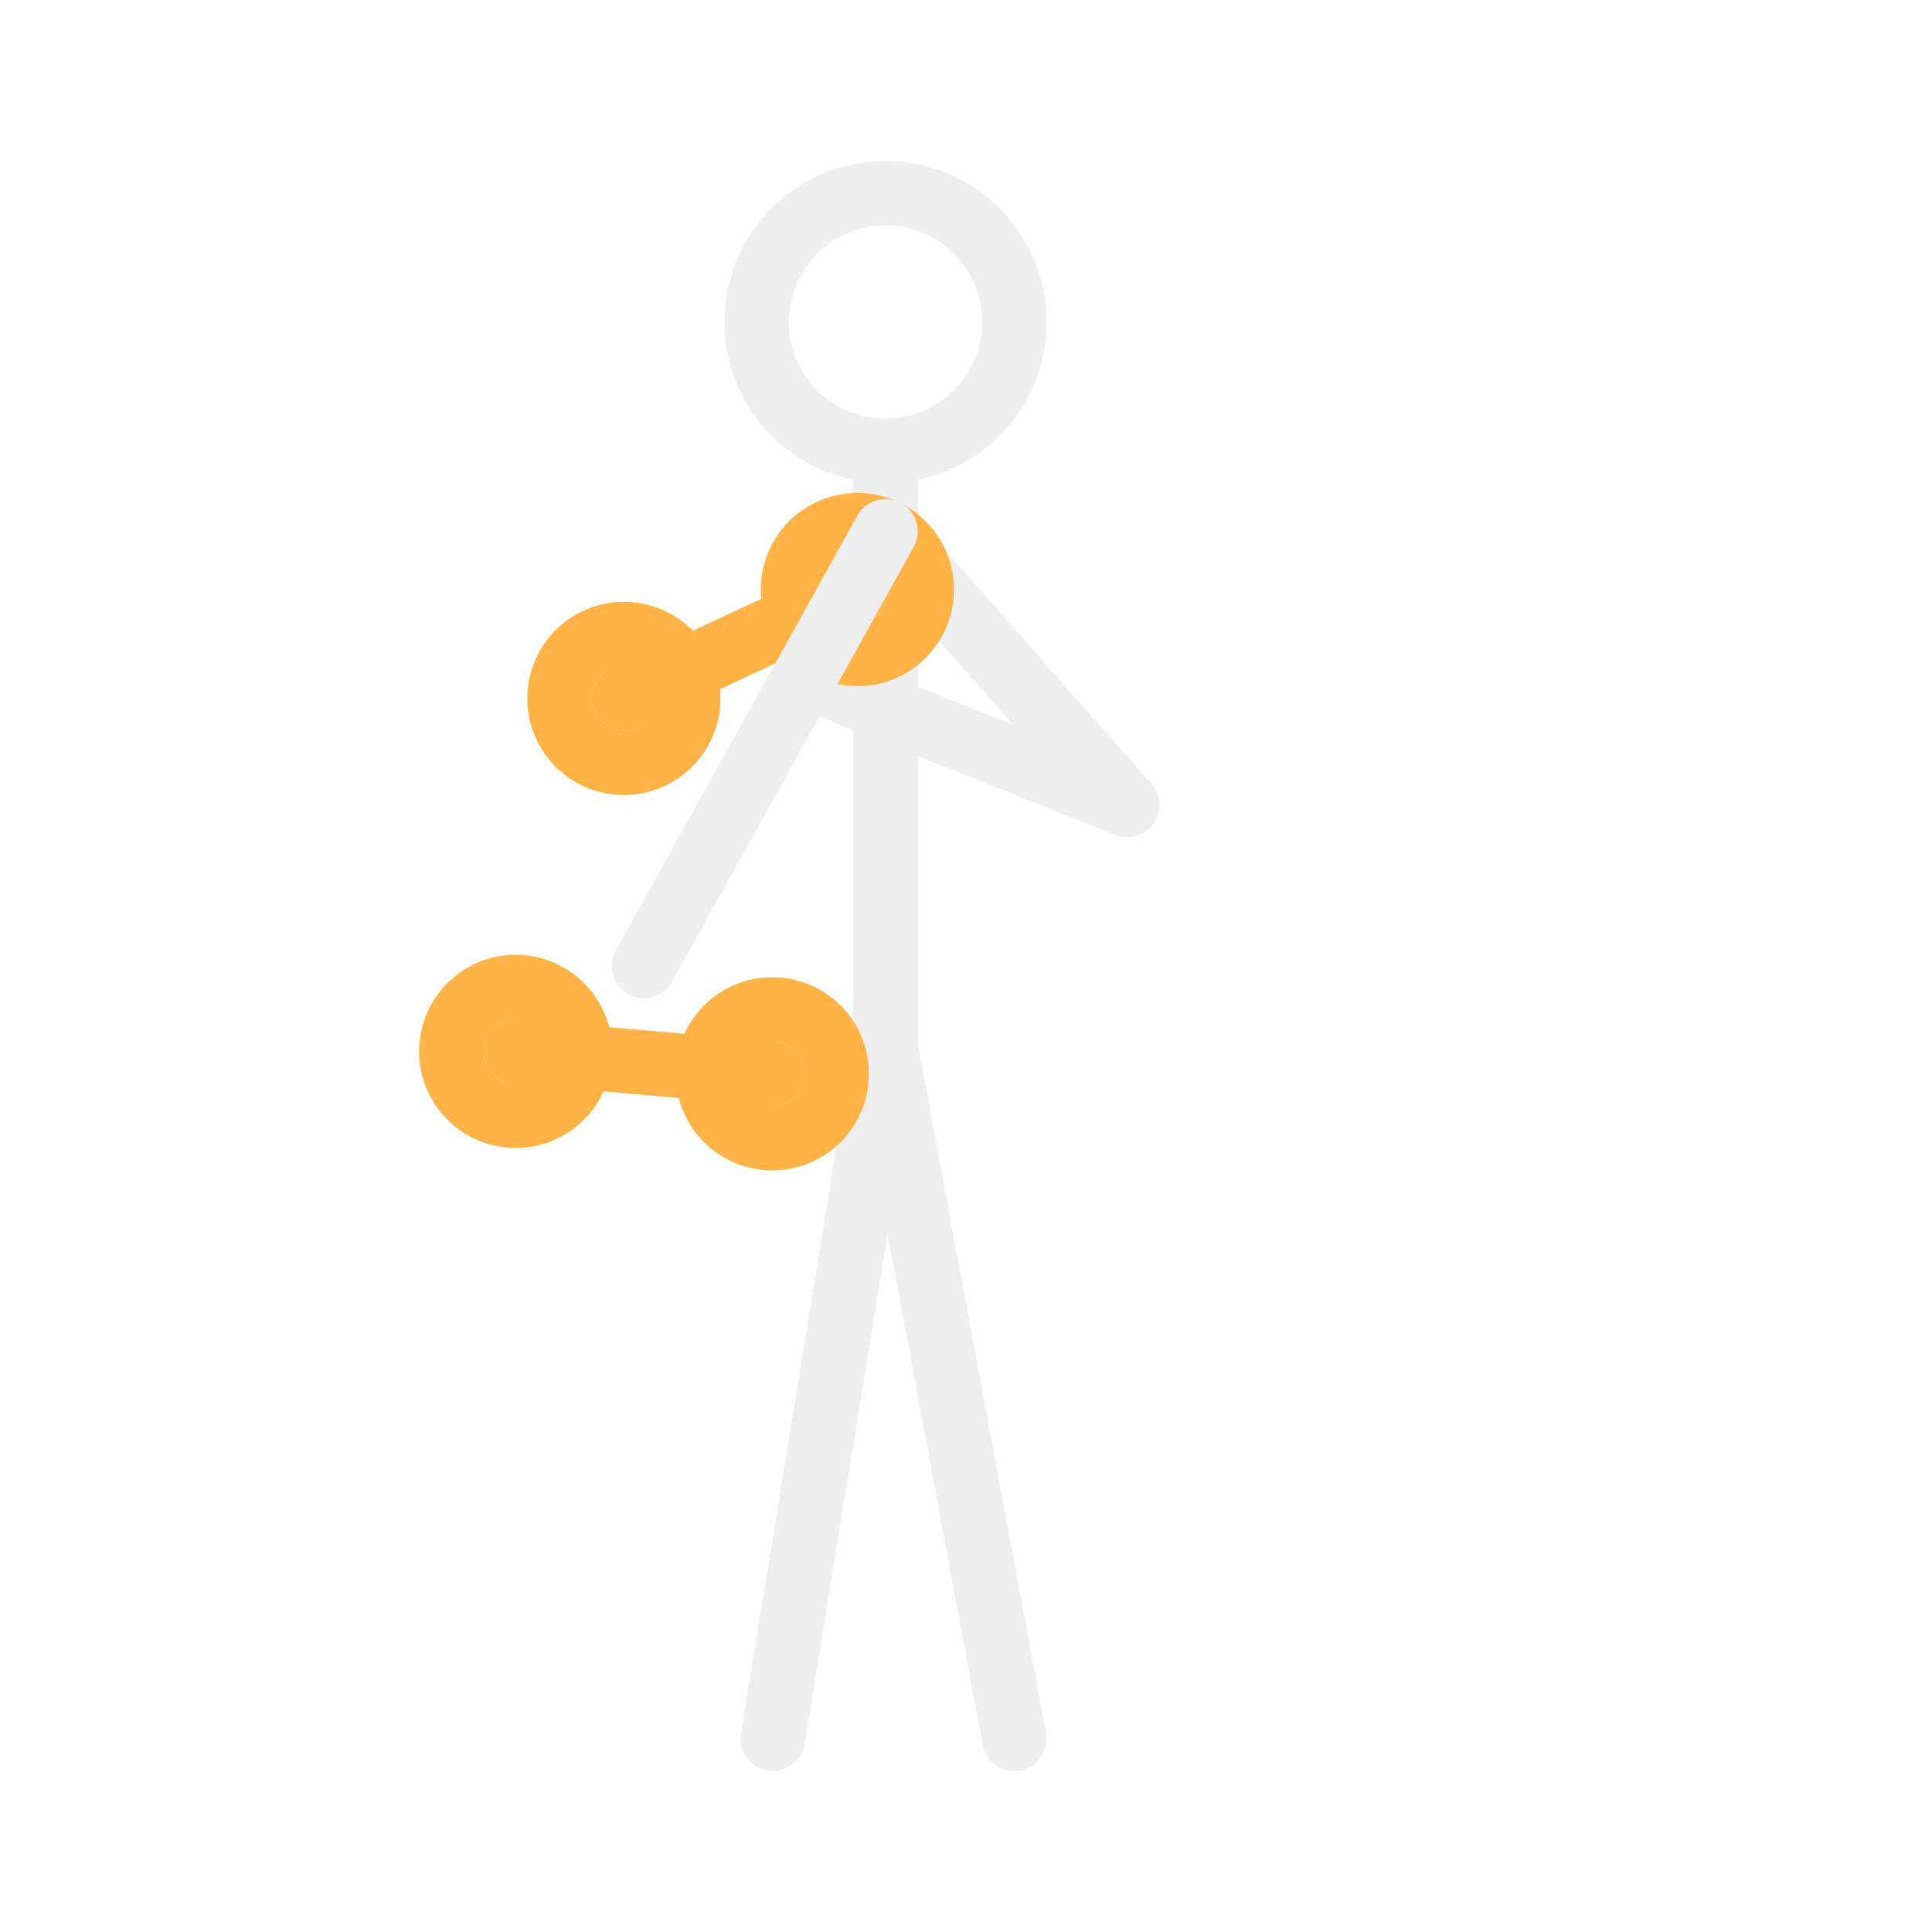
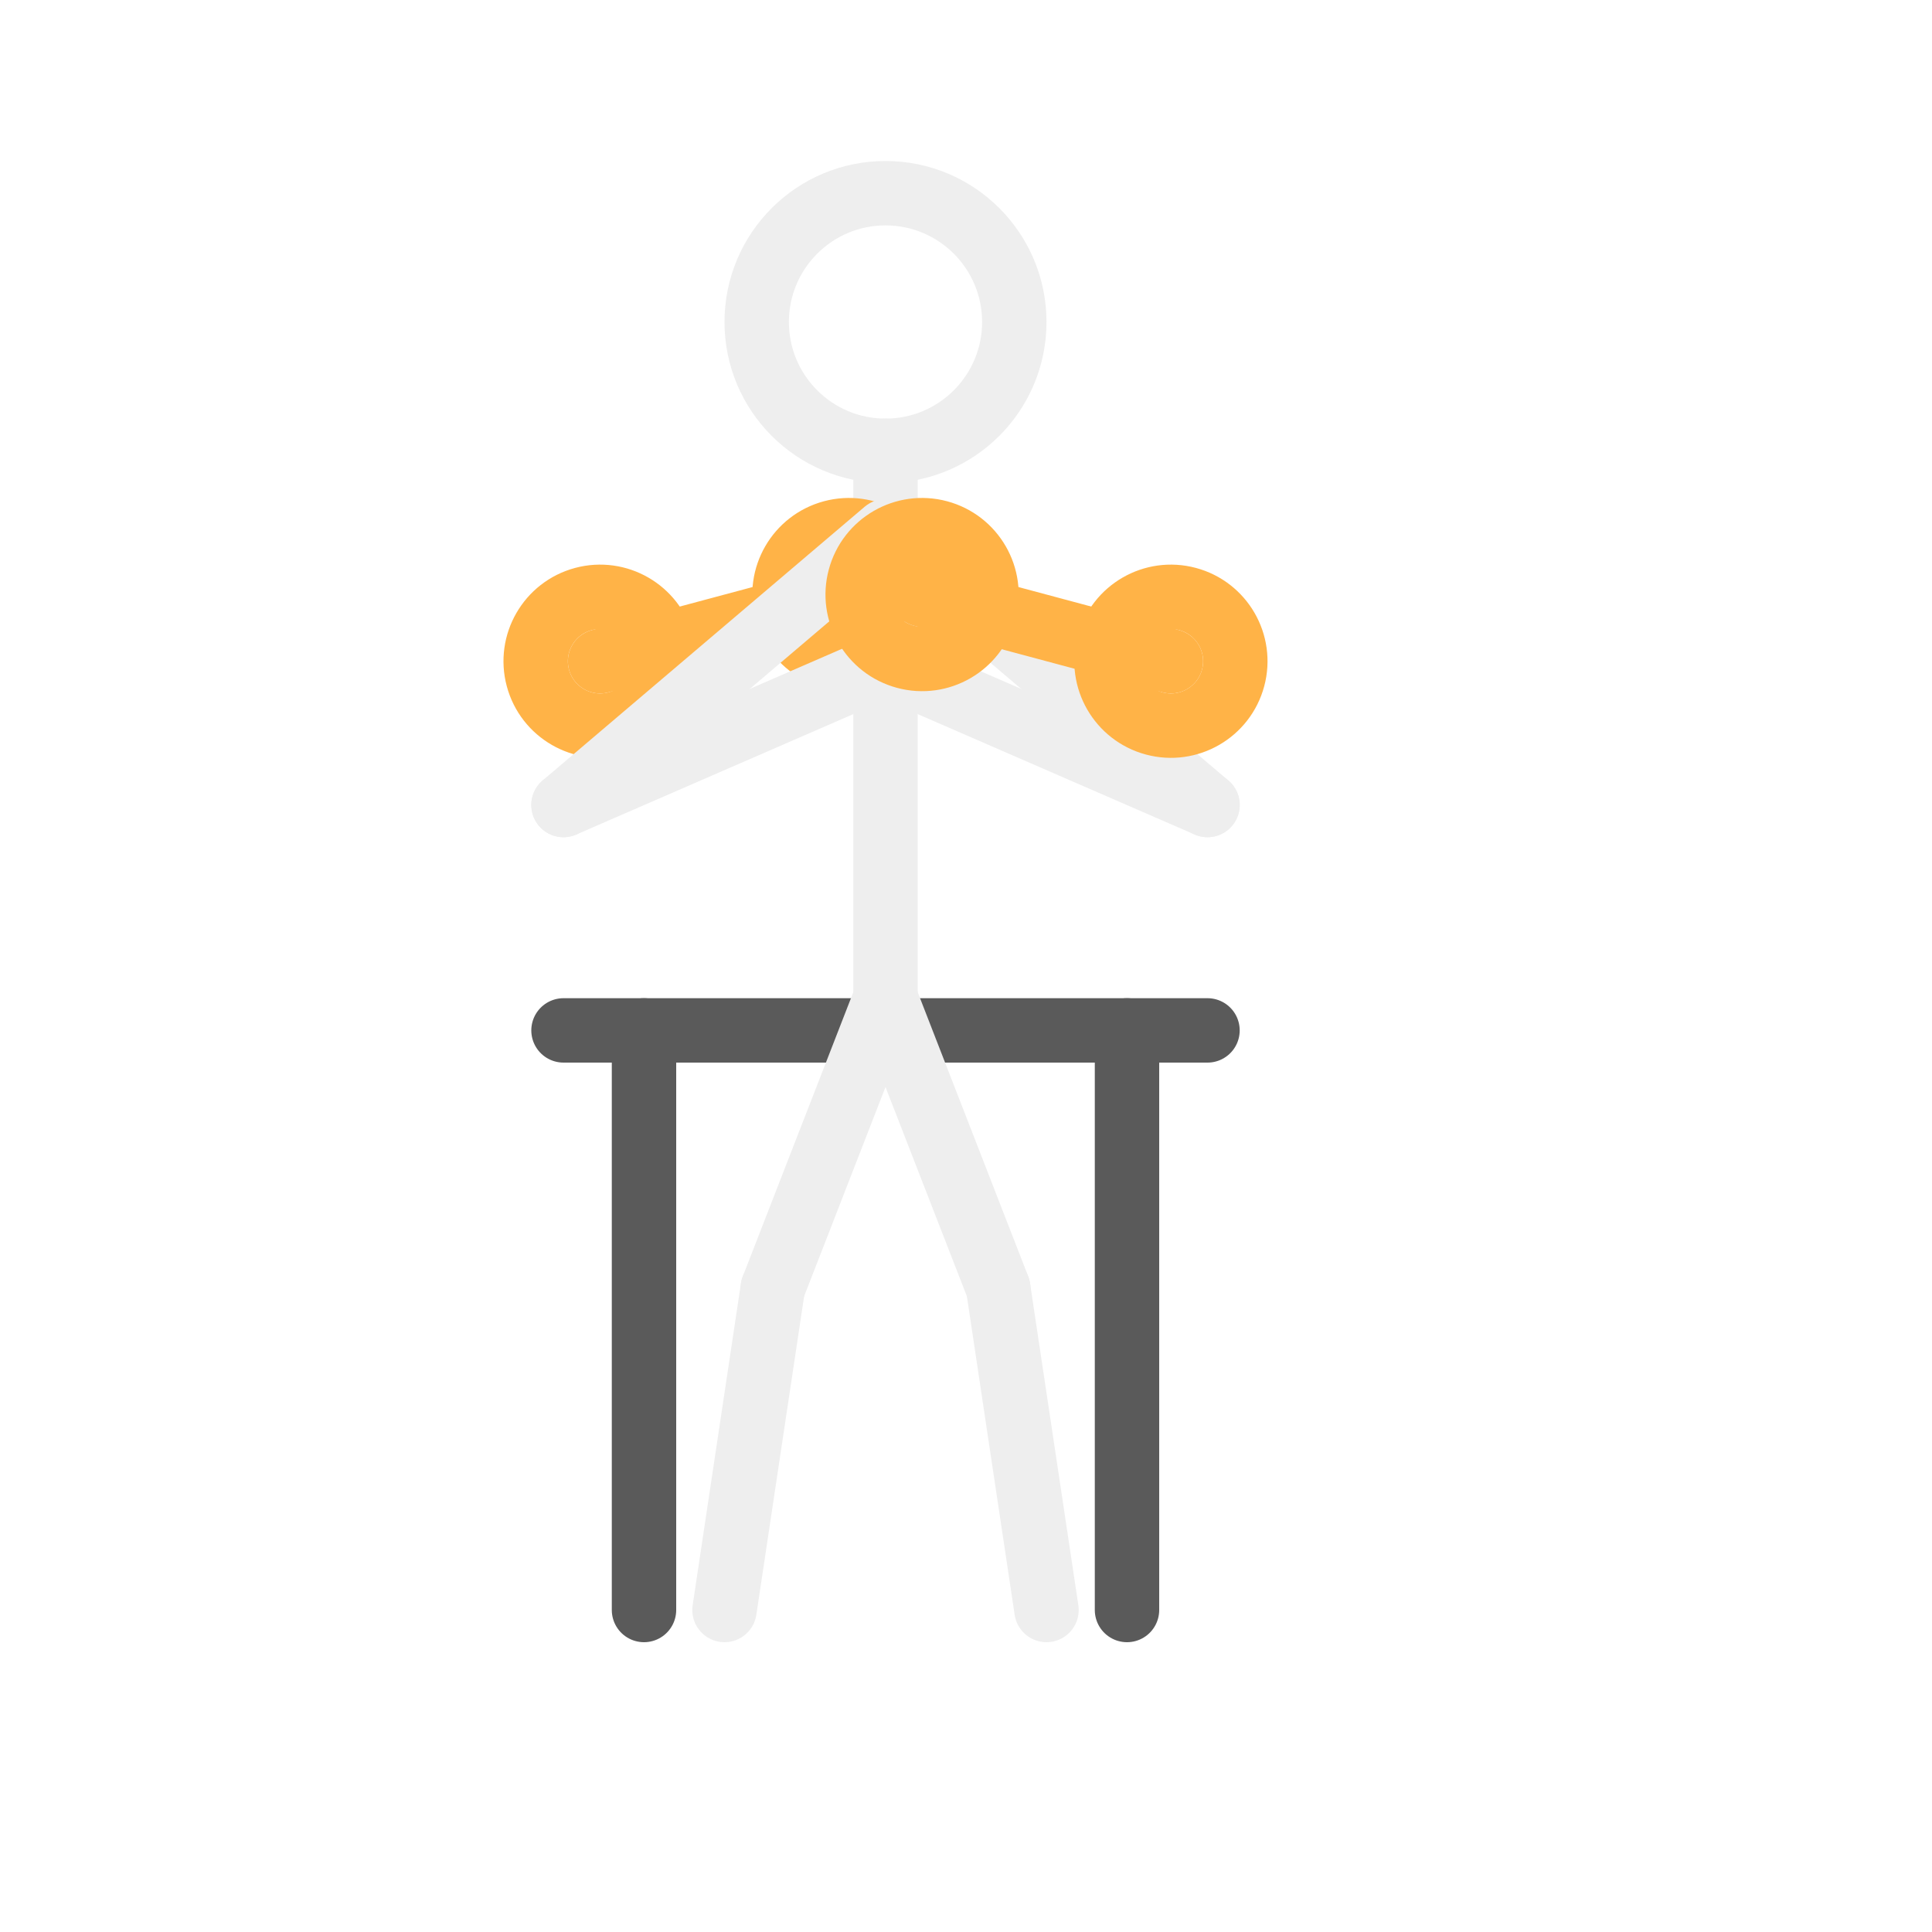
<svg xmlns="http://www.w3.org/2000/svg" viewBox="0 0 120 120" fill="none" stroke="#eee" stroke-width="4" stroke-linecap="round" stroke-linejoin="round">
+   <line x1="35" y1="64" x2="75" y2="64" stroke="#5a5a5a" />
+   <line x1="40" y1="64" x2="40" y2="100" stroke="#5a5a5a" />
+   <line x1="70" y1="64" x2="70" y2="100" stroke="#5a5a5a" />
  <circle cx="55" cy="20" r="8" />
-   <line x1="55" y1="28" x2="55" y2="65" />
-   <line x1="55" y1="65" x2="48" y2="108" />
-   <line x1="55" y1="65" x2="63" y2="108" />
-   <line x1="55" y1="33" x2="70" y2="50" />
-   <line x1="70" y1="50" x2="50" y2="42" />
-   <g transform="rotate(-25 46 40)" stroke="#ffb347">
-     <line x1="38" y1="40" x2="54" y2="40" />
-     <circle cx="38" cy="40" r="4" />
-     <circle cx="54" cy="40" r="4" />
+   <line x1="55" y1="28" x2="55" y2="62" />
+   <line x1="55" y1="62" x2="48" y2="80" />
+   <line x1="48" y1="80" x2="45" y2="100" />
+   <line x1="55" y1="62" x2="62" y2="80" />
+   <line x1="62" y1="80" x2="65" y2="100" />
+   <line x1="55" y1="33" x2="75" y2="50" />
+   <line x1="75" y1="50" x2="52" y2="40" />
+   <g transform="rotate(-15 45 39)" stroke="#ffb347">
+     <line x1="37" y1="39" x2="53" y2="39" />
+     <circle cx="37" cy="39" r="4" />
+     <circle cx="53" cy="39" r="4" />
  </g>
-   <line x1="55" y1="33" x2="40" y2="60" />
-   <g transform="rotate(5 40 66)" stroke="#ffb347">
-     <line x1="32" y1="66" x2="48" y2="66" />
-     <circle cx="32" cy="66" r="4" />
-     <circle cx="48" cy="66" r="4" />
+   <line x1="55" y1="33" x2="35" y2="50" />
+   <line x1="35" y1="50" x2="58" y2="40" />
+   <g transform="rotate(15 65 39)" stroke="#ffb347">
+     <line x1="57" y1="39" x2="73" y2="39" />
+     <circle cx="57" cy="39" r="4" />
+     <circle cx="73" cy="39" r="4" />
  </g>
</svg>
